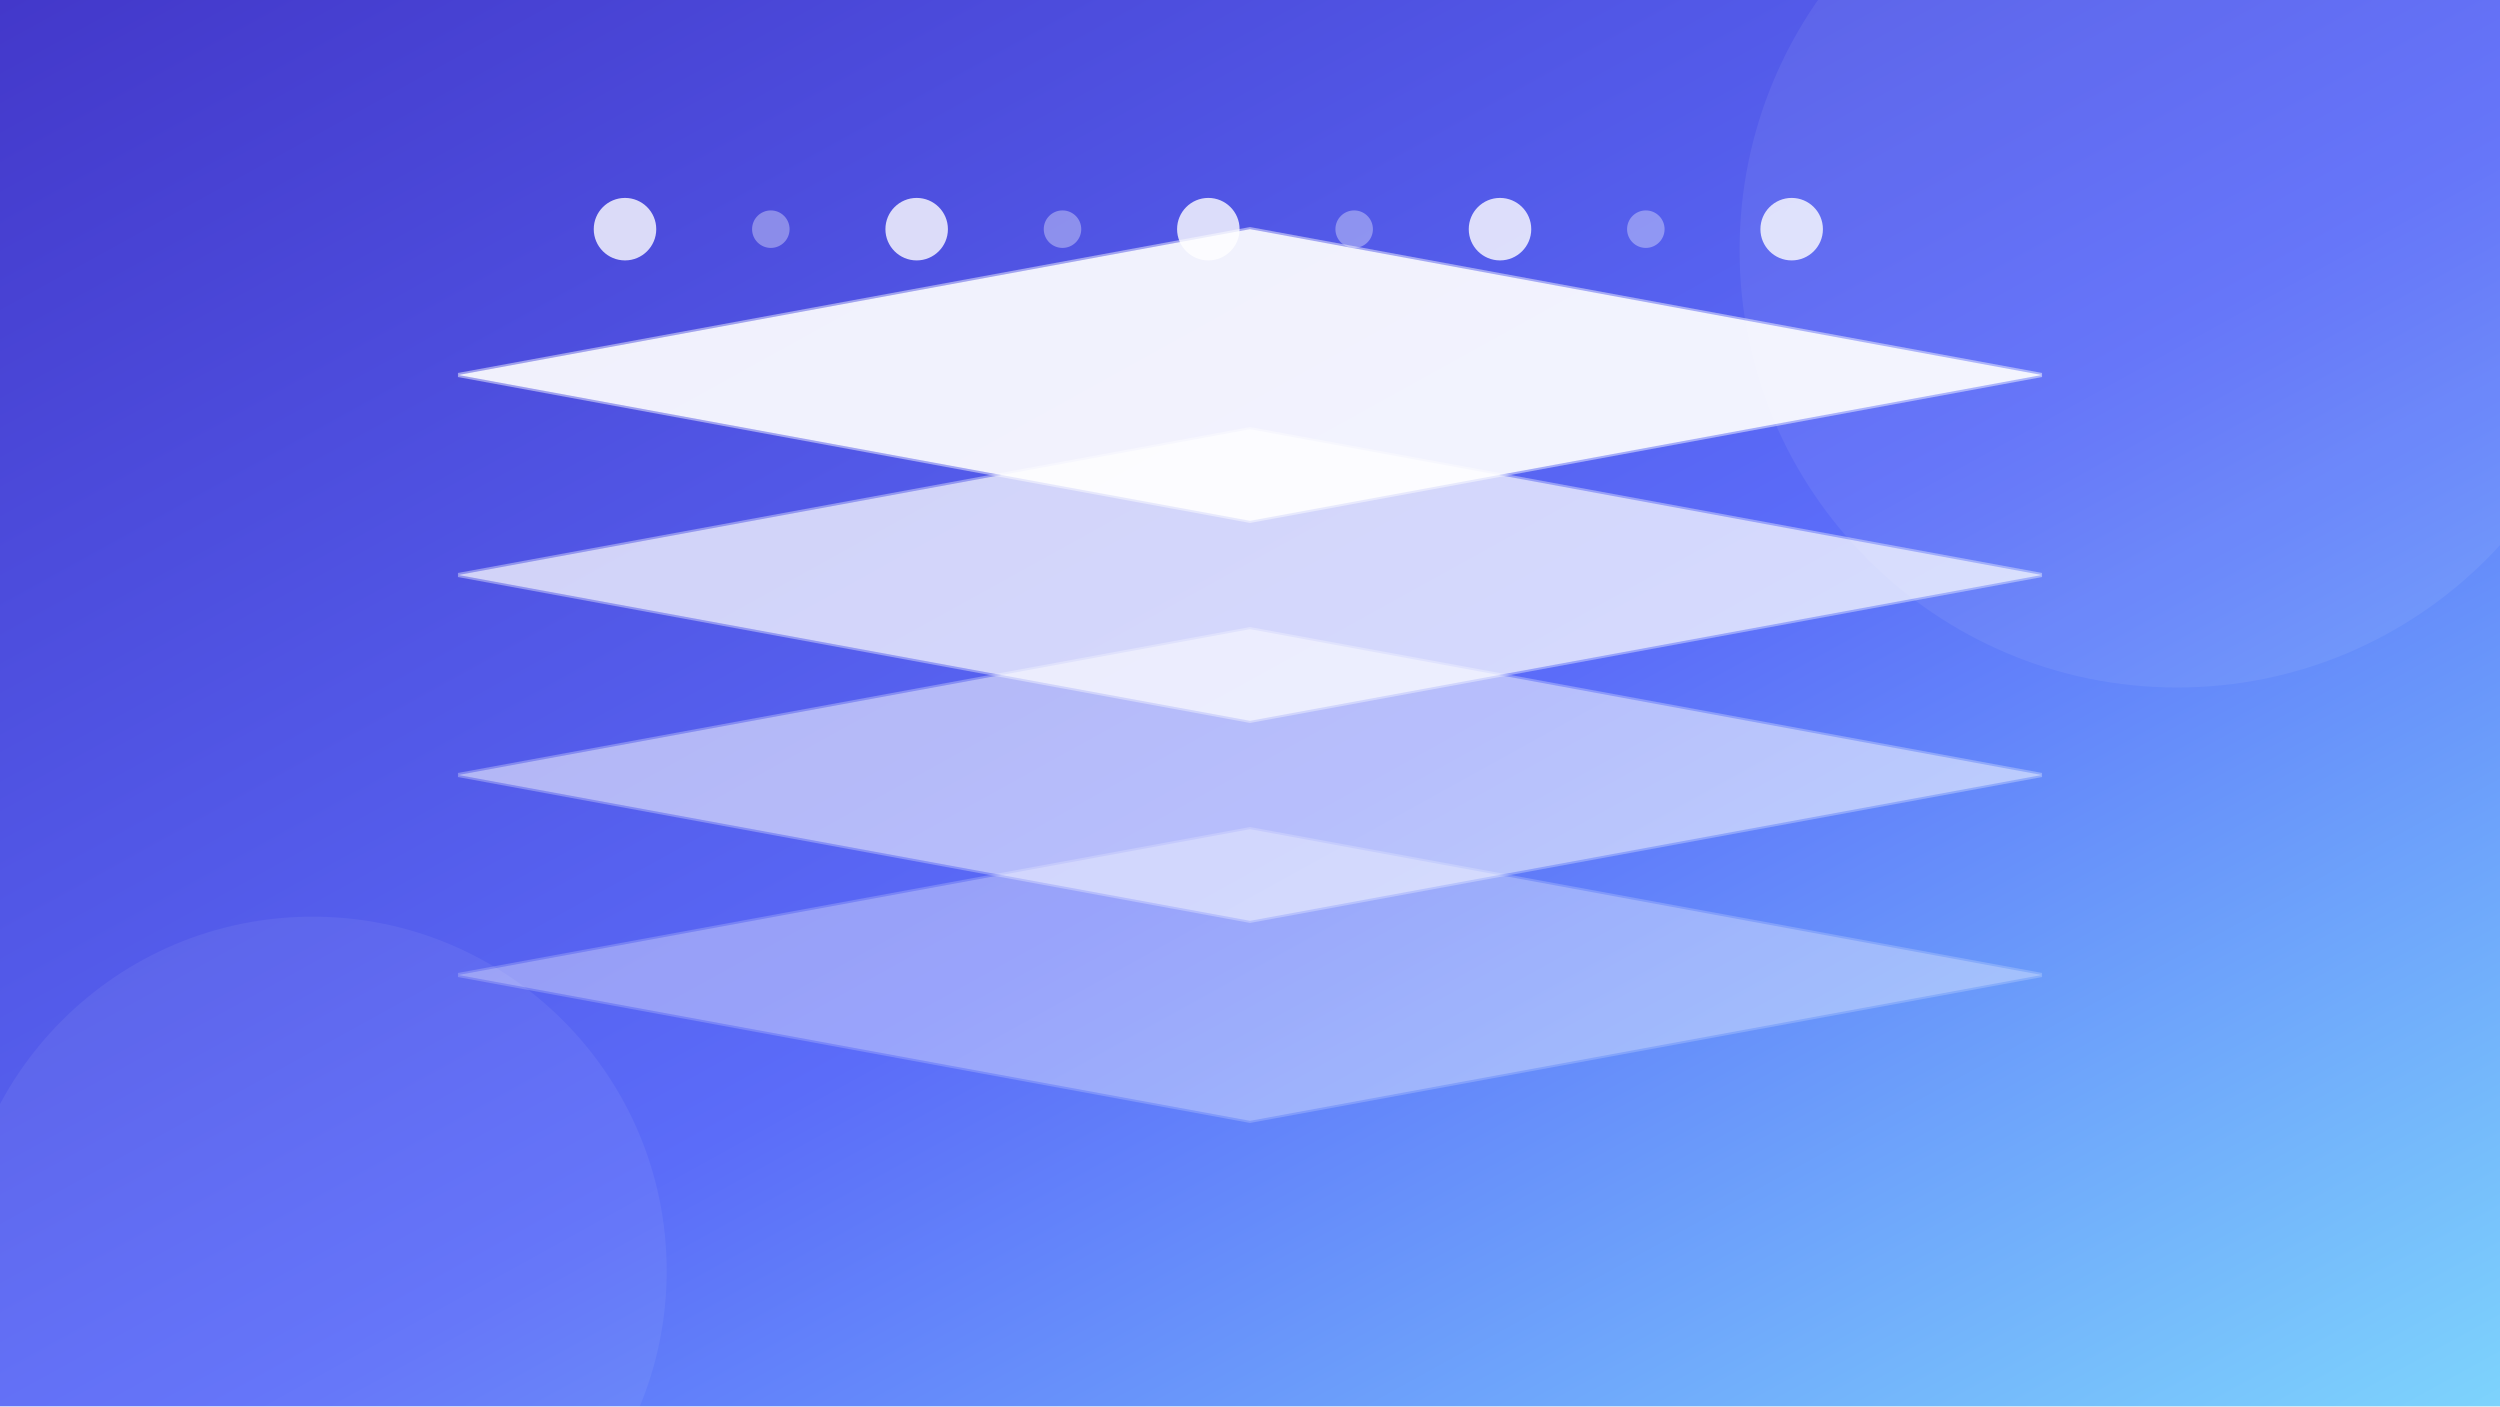
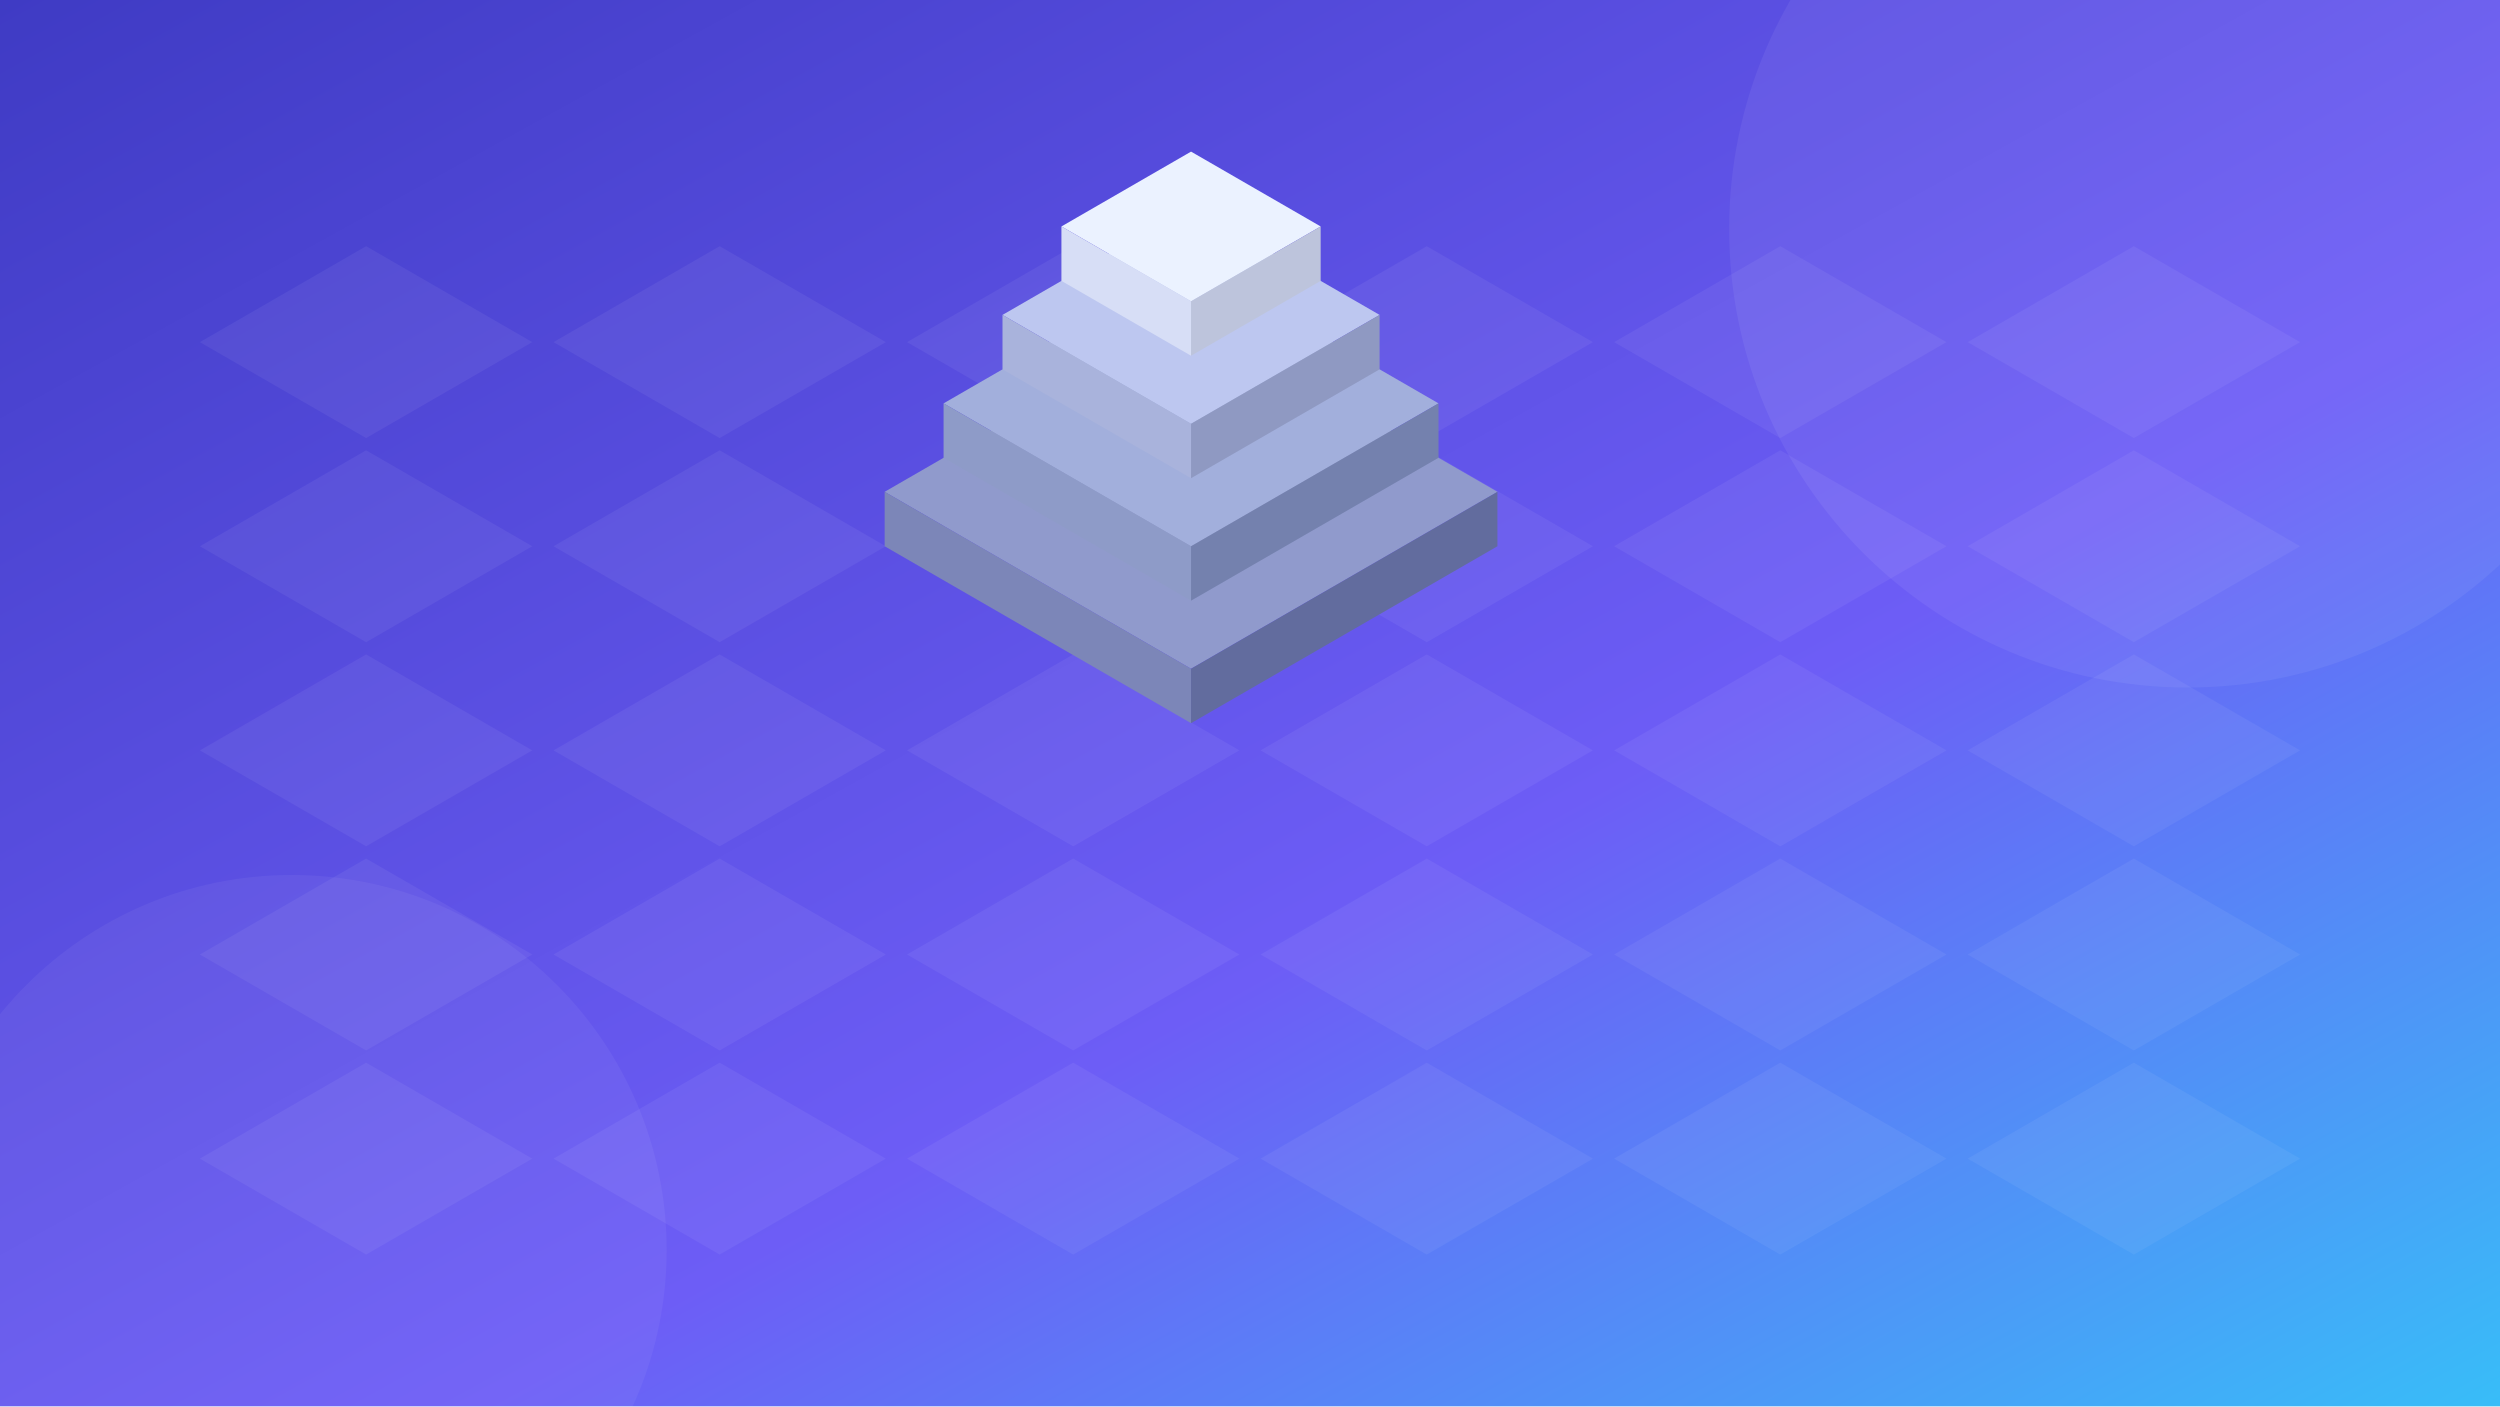
- <svg xmlns="http://www.w3.org/2000/svg" viewBox="0 0 1200 675" width="1200" height="675" role="img">
+ <svg xmlns="http://www.w3.org/2000/svg" viewBox="0 0 1200 675" width="1200" height="675" role="img" aria-label="topiccs">
  <defs>
-     <linearGradient id="bgc" x1="0" y1="0" x2="1" y2="1">
-       <stop offset="0%" stop-color="#4338CA" />
-       <stop offset="55%" stop-color="#5B6CF9" />
-       <stop offset="100%" stop-color="#7DD3FC" />
-     </linearGradient>
-     <linearGradient id="sheenc" x1="0" y1="0" x2="0" y2="1">
-       <stop offset="0%" stop-color="#ffffff" stop-opacity="0.30" />
-       <stop offset="100%" stop-color="#ffffff" stop-opacity="0.04" />
-     </linearGradient>
-     <linearGradient id="skyc" x1="0" y1="0" x2="1" y2="0">
-       <stop offset="0%" stop-color="#7DD3FC" />
+     <linearGradient id="bgtopiccs" x1="0" y1="0" x2="1" y2="1">
+       <stop offset="0%" stop-color="#3F3BC4" />
+       <stop offset="60%" stop-color="#6D5DF6" />
      <stop offset="100%" stop-color="#38BDF8" />
    </linearGradient>
  </defs>
-   <rect width="1200" height="675" fill="url(#bgc)" />
-   <circle cx="1045" cy="120" r="210" fill="#ffffff" opacity="0.07" />
-   <circle cx="150" cy="610" r="170" fill="#ffffff" opacity="0.06" />
-   <path d="M 600 110 L 980 180 L 600 250 L 220 180 Z" fill="#ffffff" opacity="0.92" stroke="#ffffff" stroke-opacity="0.5" stroke-width="2" />
-   <path d="M 600 206 L 980 276 L 600 346 L 220 276 Z" fill="#ffffff" opacity="0.74" stroke="#ffffff" stroke-opacity="0.5" stroke-width="2" />
-   <path d="M 600 302 L 980 372 L 600 442 L 220 372 Z" fill="#ffffff" opacity="0.56" stroke="#ffffff" stroke-opacity="0.5" stroke-width="2" />
-   <path d="M 600 398 L 980 468 L 600 538 L 220 468 Z" fill="#ffffff" opacity="0.38" stroke="#ffffff" stroke-opacity="0.5" stroke-width="2" />
-   <circle cx="300" cy="110" r="15" fill="#ffffff" opacity="0.8" />
-   <circle cx="370" cy="110" r="9" fill="#ffffff" opacity="0.35" />
-   <circle cx="440" cy="110" r="15" fill="#ffffff" opacity="0.8" />
-   <circle cx="510" cy="110" r="9" fill="#ffffff" opacity="0.35" />
-   <circle cx="580" cy="110" r="15" fill="#ffffff" opacity="0.8" />
-   <circle cx="650" cy="110" r="9" fill="#ffffff" opacity="0.35" />
-   <circle cx="720" cy="110" r="15" fill="#ffffff" opacity="0.8" />
-   <circle cx="790" cy="110" r="9" fill="#ffffff" opacity="0.35" />
-   <circle cx="860" cy="110" r="15" fill="#ffffff" opacity="0.8" />
+   <rect width="1200" height="675" fill="url(#bgtopiccs)" />
+   <circle cx="1050" cy="110" r="220" fill="#ffffff" opacity="0.06" />
+   <circle cx="140" cy="600" r="180" fill="#ffffff" opacity="0.05" />
+   <g transform="translate(571.7 262.2) scale(3.266)" font-family="ui-sans-serif, system-ui, sans-serif">
+     <polygon points="-121.24,-44.10 -96.82,-30.00 -121.24,-15.90 -145.67,-30.00" fill="#ffffff" opacity="0.055" />
+     <polygon points="-121.24,-14.10 -96.82,0.00 -121.24,14.10 -145.67,0.00" fill="#ffffff" opacity="0.055" />
+     <polygon points="-121.24,15.90 -96.82,30.00 -121.24,44.10 -145.67,30.00" fill="#ffffff" opacity="0.055" />
+     <polygon points="-121.24,45.90 -96.82,60.00 -121.24,74.10 -145.67,60.00" fill="#ffffff" opacity="0.055" />
+     <polygon points="-121.24,75.90 -96.82,90.00 -121.24,104.10 -145.67,90.00" fill="#ffffff" opacity="0.055" />
+     <polygon points="-69.28,-44.10 -44.86,-30.00 -69.28,-15.90 -93.70,-30.00" fill="#ffffff" opacity="0.055" />
+     <polygon points="-69.28,-14.10 -44.86,-0.00 -69.28,14.10 -93.70,-0.00" fill="#ffffff" opacity="0.055" />
+     <polygon points="-69.28,15.90 -44.86,30.00 -69.28,44.10 -93.70,30.00" fill="#ffffff" opacity="0.055" />
+     <polygon points="-69.28,45.90 -44.86,60.00 -69.28,74.10 -93.70,60.00" fill="#ffffff" opacity="0.055" />
+     <polygon points="-69.28,75.90 -44.86,90.00 -69.28,104.10 -93.70,90.00" fill="#ffffff" opacity="0.055" />
+     <polygon points="-17.32,-44.10 7.10,-30.00 -17.32,-15.90 -41.74,-30.00" fill="#ffffff" opacity="0.055" />
+     <polygon points="-17.32,-14.10 7.10,-0.00 -17.32,14.10 -41.74,0.00" fill="#ffffff" opacity="0.055" />
+     <polygon points="-17.32,15.90 7.10,30.00 -17.32,44.10 -41.74,30.00" fill="#ffffff" opacity="0.055" />
+     <polygon points="-17.32,45.90 7.10,60.00 -17.32,74.10 -41.74,60.00" fill="#ffffff" opacity="0.055" />
+     <polygon points="-17.32,75.90 7.10,90.00 -17.32,104.10 -41.74,90.00" fill="#ffffff" opacity="0.055" />
+     <polygon points="34.64,-44.10 59.06,-30.00 34.64,-15.90 10.22,-30.00" fill="#ffffff" opacity="0.055" />
+     <polygon points="34.64,-14.10 59.06,0.00 34.64,14.10 10.22,-0.00" fill="#ffffff" opacity="0.055" />
+     <polygon points="34.64,15.90 59.06,30.00 34.64,44.10 10.22,30.00" fill="#ffffff" opacity="0.055" />
+     <polygon points="34.64,45.90 59.06,60.00 34.64,74.10 10.22,60.00" fill="#ffffff" opacity="0.055" />
+     <polygon points="34.64,75.90 59.06,90.00 34.64,104.10 10.22,90.00" fill="#ffffff" opacity="0.055" />
+     <polygon points="86.60,-44.10 111.02,-30.00 86.60,-15.90 62.18,-30.00" fill="#ffffff" opacity="0.055" />
+     <polygon points="86.60,-14.10 111.02,0.00 86.60,14.10 62.18,0.00" fill="#ffffff" opacity="0.055" />
+     <polygon points="86.60,15.90 111.02,30.00 86.60,44.10 62.18,30.00" fill="#ffffff" opacity="0.055" />
+     <polygon points="86.60,45.90 111.02,60.00 86.60,74.10 62.18,60.00" fill="#ffffff" opacity="0.055" />
+     <polygon points="86.60,75.90 111.02,90.00 86.60,104.10 62.18,90.00" fill="#ffffff" opacity="0.055" />
+     <polygon points="138.56,-44.10 162.99,-30.00 138.56,-15.90 114.14,-30.00" fill="#ffffff" opacity="0.055" />
+     <polygon points="138.56,-14.10 162.99,0.00 138.56,14.10 114.14,0.00" fill="#ffffff" opacity="0.055" />
+     <polygon points="138.56,15.90 162.99,30.00 138.56,44.10 114.14,30.00" fill="#ffffff" opacity="0.055" />
+     <polygon points="138.56,45.90 162.99,60.00 138.56,74.10 114.14,60.00" fill="#ffffff" opacity="0.055" />
+     <polygon points="138.56,75.90 162.99,90.00 138.56,104.10 114.14,90.00" fill="#ffffff" opacity="0.055" />
+     <polygon points="0.00,-34.00 45.03,-8.00 0.00,18.00 -45.03,-8.00" fill="#909acc" stroke="none" stroke-width="1" stroke-linejoin="round" />
+     <polygon points="-45.03,0.00 -45.03,-8.00 0.00,18.00 0.00,26.00" fill="#7C86B8" stroke="none" stroke-width="1" stroke-linejoin="round" />
+     <polygon points="45.03,0.00 45.03,-8.00 0.00,18.00 0.00,26.00" fill="#626c9e" stroke="none" stroke-width="1" stroke-linejoin="round" />
+     <polygon points="0.00,-42.00 36.37,-21.00 0.00,0.00 -36.37,-21.00" fill="#a2afdc" stroke="none" stroke-width="1" stroke-linejoin="round" />
+     <polygon points="-36.37,-13.00 -36.37,-21.00 0.00,0.00 0.00,8.00" fill="#8E9BC8" stroke="none" stroke-width="1" stroke-linejoin="round" />
+     <polygon points="36.37,-13.00 36.37,-21.00 0.00,0.00 0.00,8.00" fill="#7481ae" stroke="none" stroke-width="1" stroke-linejoin="round" />
+     <polygon points="0.00,-50.00 27.71,-34.00 0.00,-18.00 -27.71,-34.00" fill="#bdc7f0" stroke="none" stroke-width="1" stroke-linejoin="round" />
+     <polygon points="-27.71,-26.00 -27.71,-34.00 0.00,-18.00 0.00,-10.00" fill="#A9B3DC" stroke="none" stroke-width="1" stroke-linejoin="round" />
+     <polygon points="27.71,-26.00 27.71,-34.00 0.00,-18.00 0.00,-10.00" fill="#8f99c2" stroke="none" stroke-width="1" stroke-linejoin="round" />
+     <polygon points="0.00,-58.00 19.05,-47.00 0.00,-36.00 -19.05,-47.00" fill="#ebf2ff" stroke="none" stroke-width="1" stroke-linejoin="round" />
+     <polygon points="-19.05,-39.00 -19.05,-47.00 0.00,-36.00 0.00,-28.00" fill="#D7DEF6" stroke="none" stroke-width="1" stroke-linejoin="round" />
+     <polygon points="19.05,-39.00 19.05,-47.00 0.00,-36.00 0.00,-28.00" fill="#bdc4dc" stroke="none" stroke-width="1" stroke-linejoin="round" />
+   </g>
</svg>
